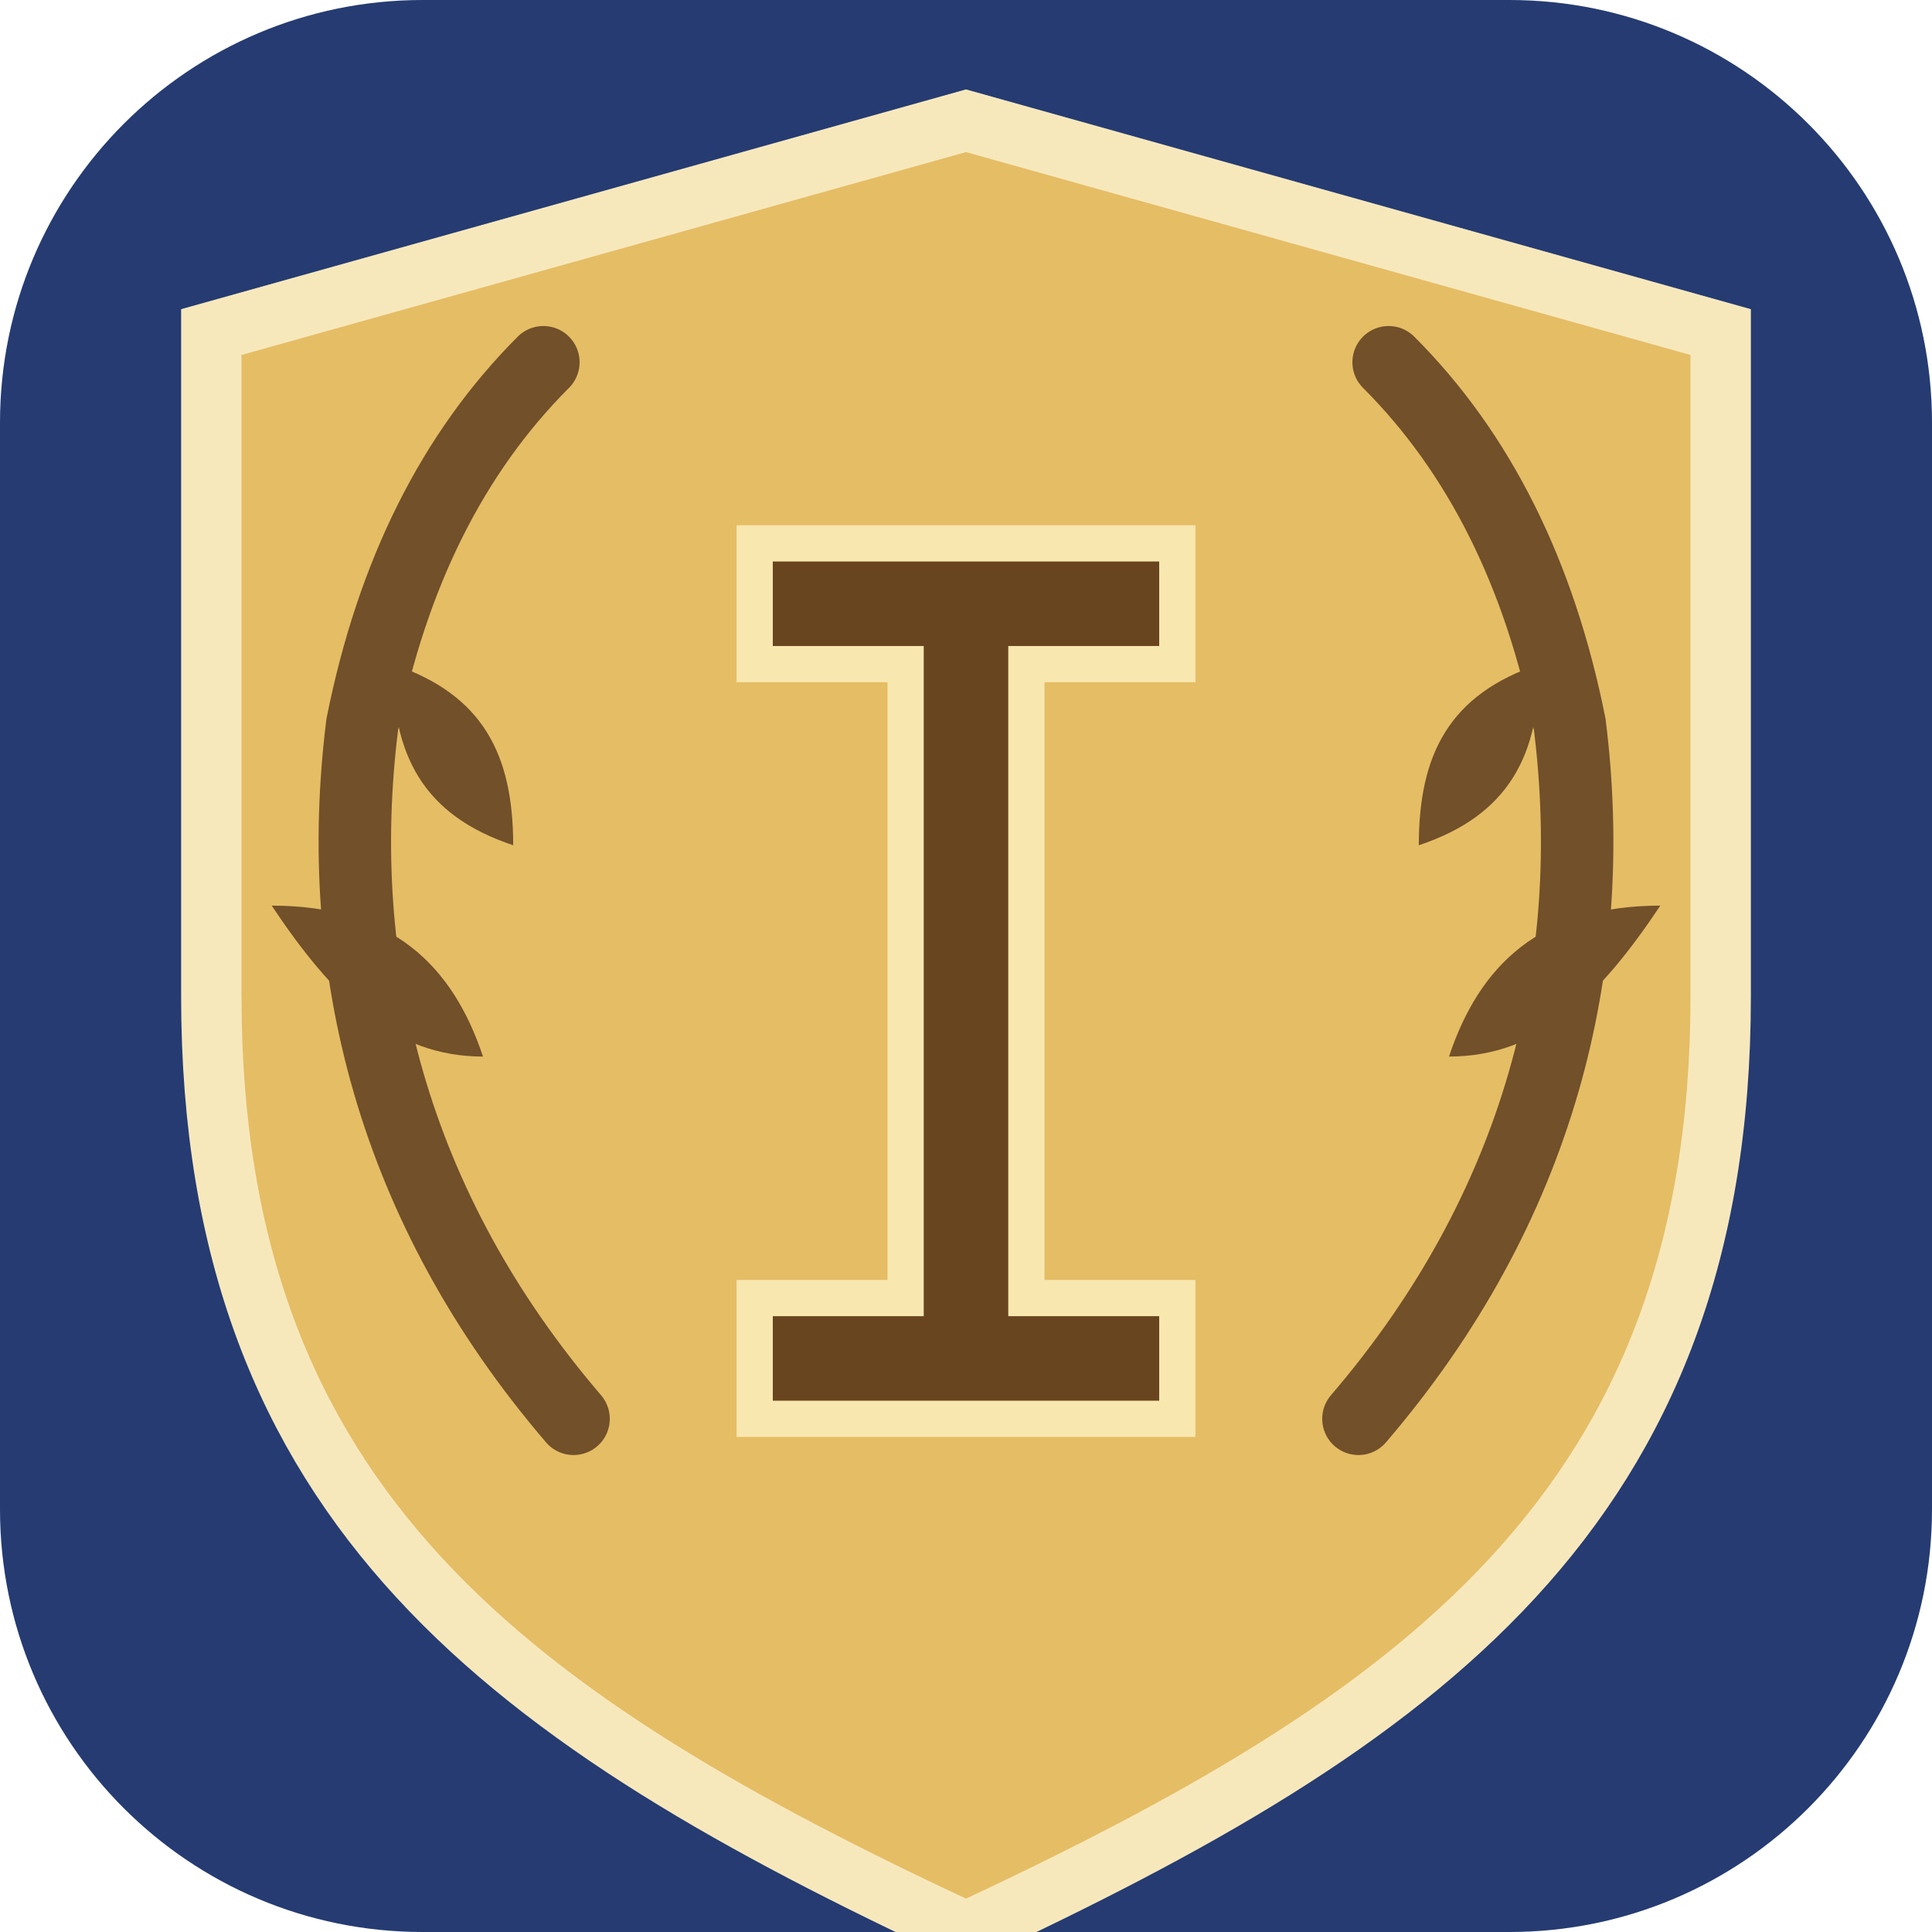
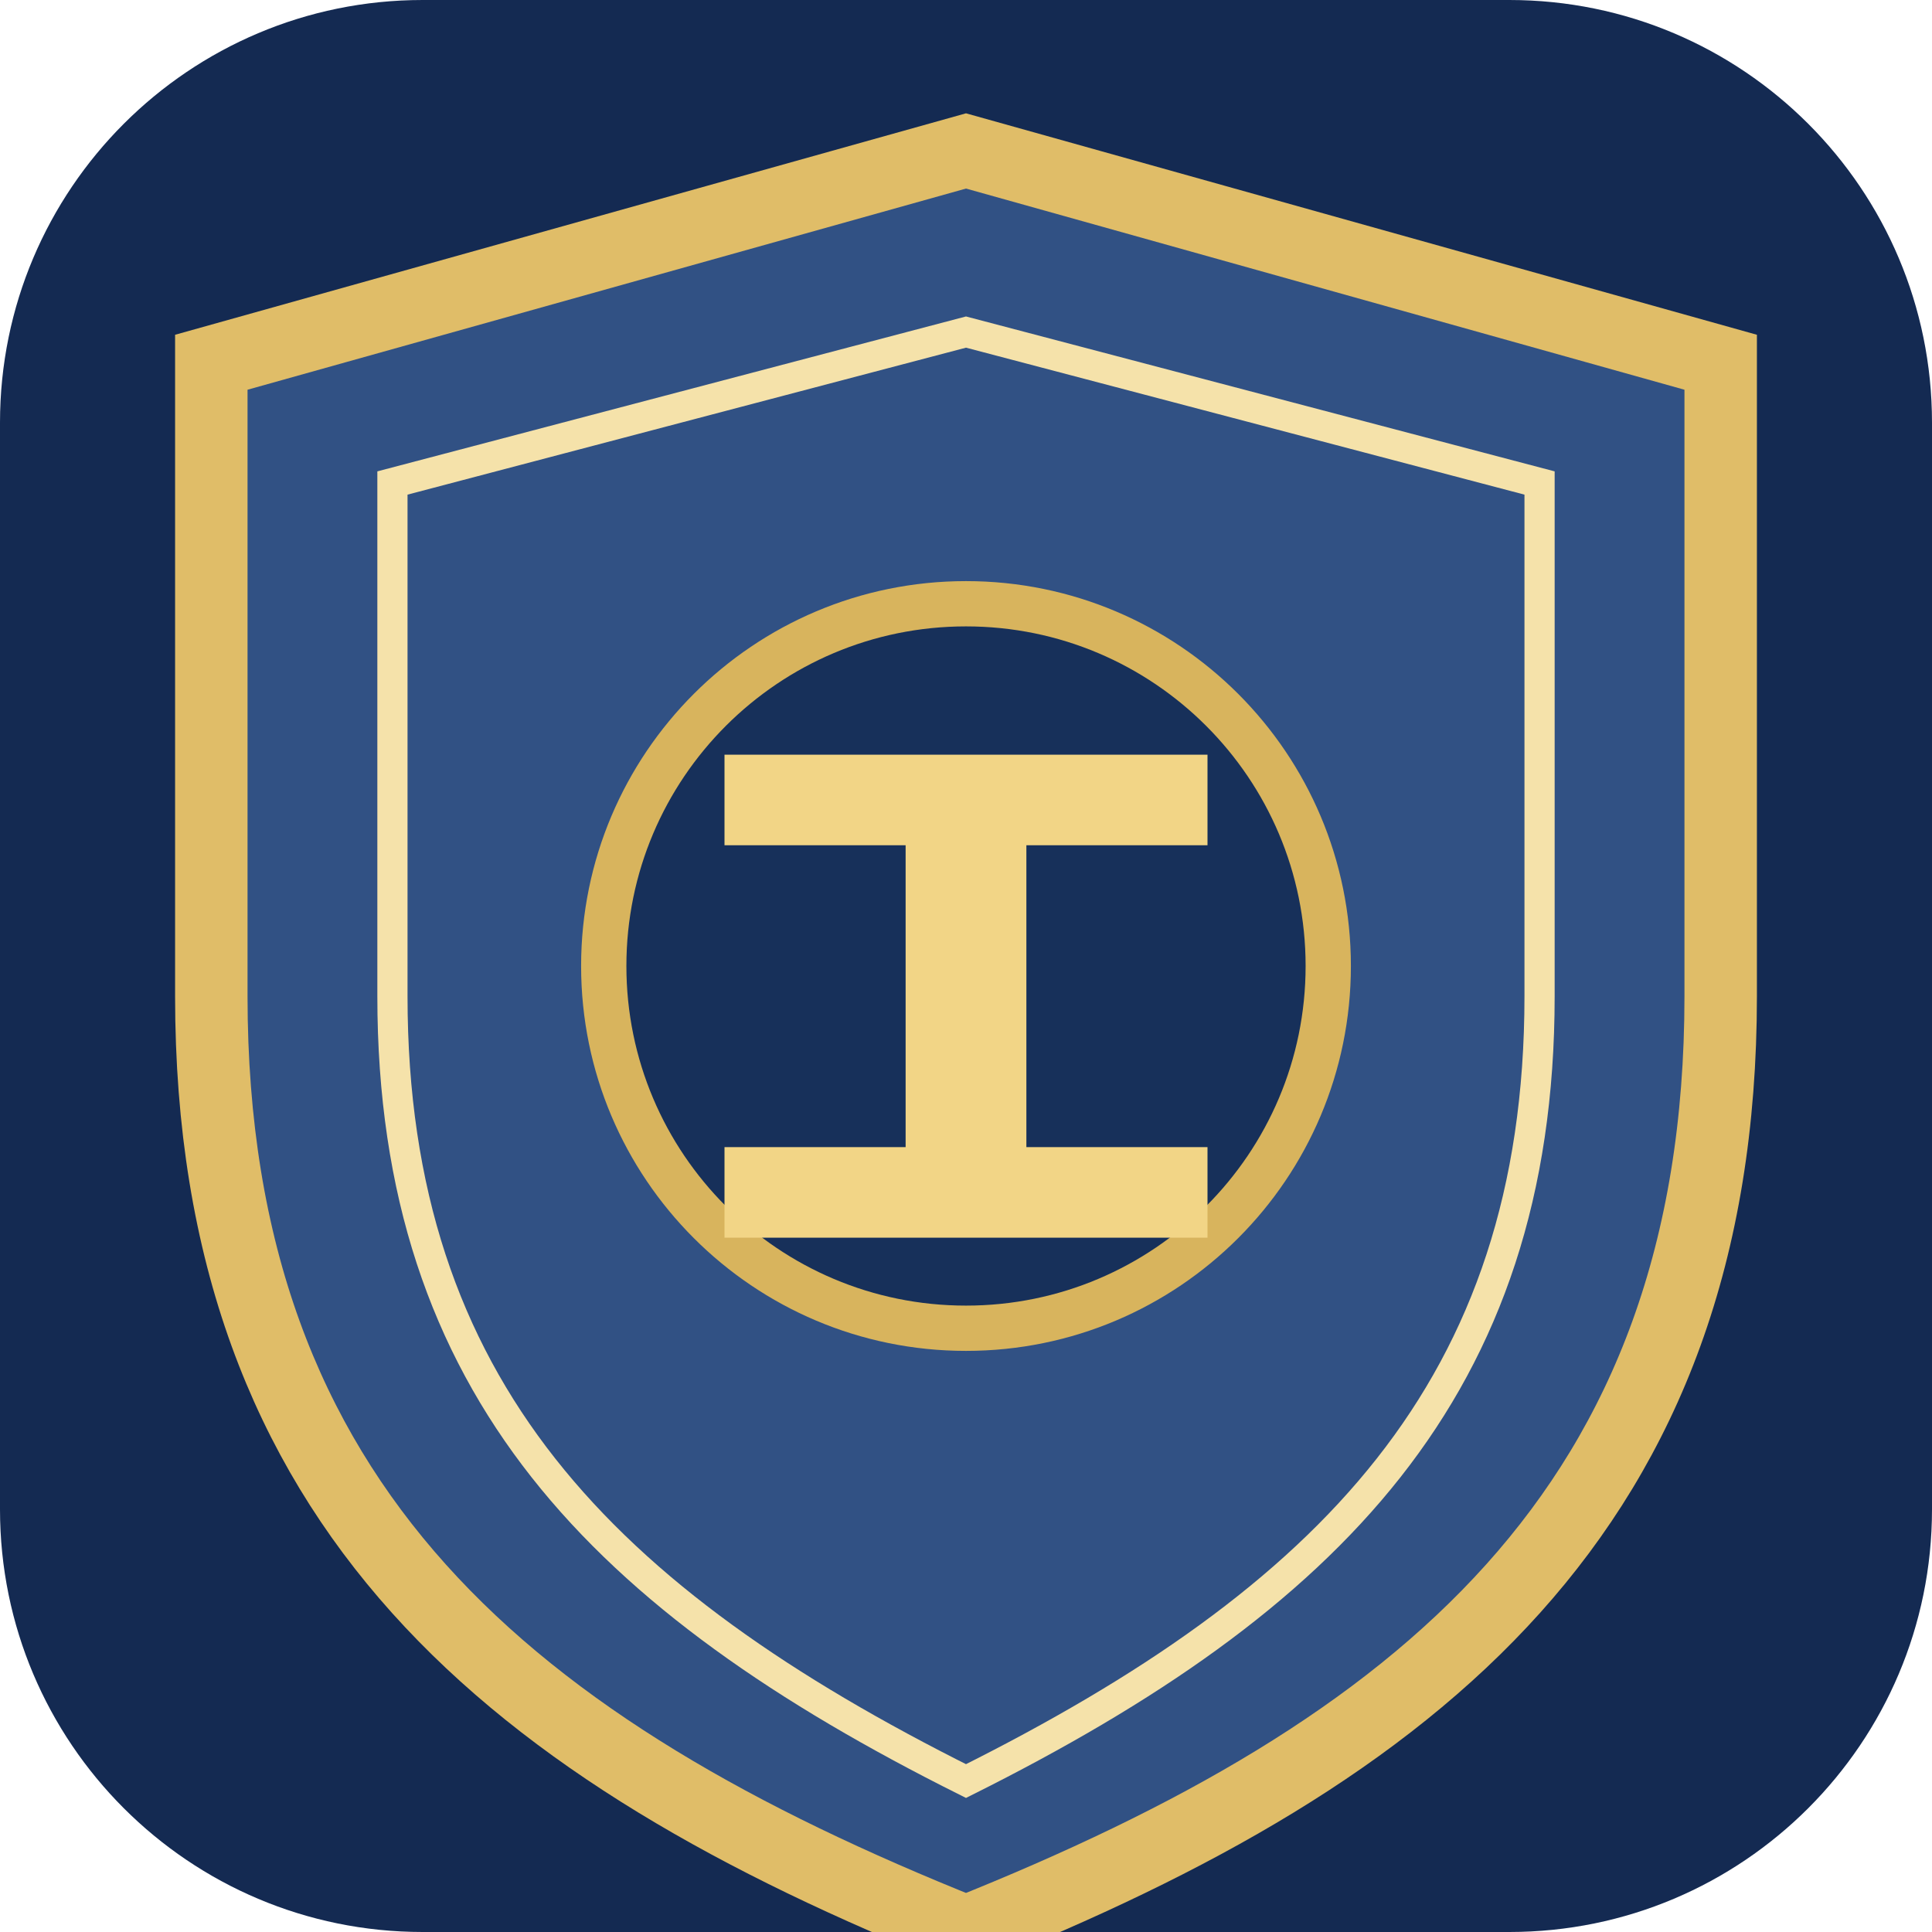
<svg xmlns="http://www.w3.org/2000/svg" viewBox="0 0 64 64">
-   <rect width="64" height="64" rx="14" fill="#253B72" />
-   <path d="M32 4 57 11v22c0 17-10 24-25 31C17 57 7 50 7 33V11l25-7Z" fill="#E5BD65" stroke="#F7E8BC" stroke-width="2" />
-   <path d="M19 47c-6-7-8-15-7-23 1-5 3-9 6-12m27 35c6-7 8-15 7-23-1-5-3-9-6-12" fill="none" stroke="#71502A" stroke-linecap="round" stroke-width="2.4" />
-   <path d="M16 35c-3 0-5-2-7-5 4 0 6 2 7 5Zm1-7c-3-1-4-3-4-6 3 1 4 3 4 6Zm31 7c3 0 5-2 7-5-4 0-6 2-7 5Zm-1-7c3-1 4-3 4-6-3 1-4 3-4 6Z" fill="#71502A" />
-   <path d="M25 18h14v4h-5v21h5v4H25v-4h5V22h-5v-4Z" fill="#68451F" stroke="#F9E7B0" stroke-width="1.2" />
+   <rect width="64" height="64" rx="14" fill="#142A52" />
+   <path d="M32 5 57 12v21c0 17-10 25-25 31C17 58 7 50 7 33V12l25-7Z" fill="#315184" stroke="#E0BD68" stroke-width="2.4" />
+   <path d="M32 11 51 16v17c0 13-7 20-19 26-12-6-19-13-19-26V16l19-5Z" fill="none" stroke="#F5E2AA" stroke-width="1" />
+   <circle cx="32" cy="32" r="12" fill="#17305A" stroke="#D8B45D" stroke-width="1.5" />
+   <path d="M24 25h16v3h-6v10h6v3H24v-3h6V28h-6v-3Z" fill="#F2D586" />
</svg>
